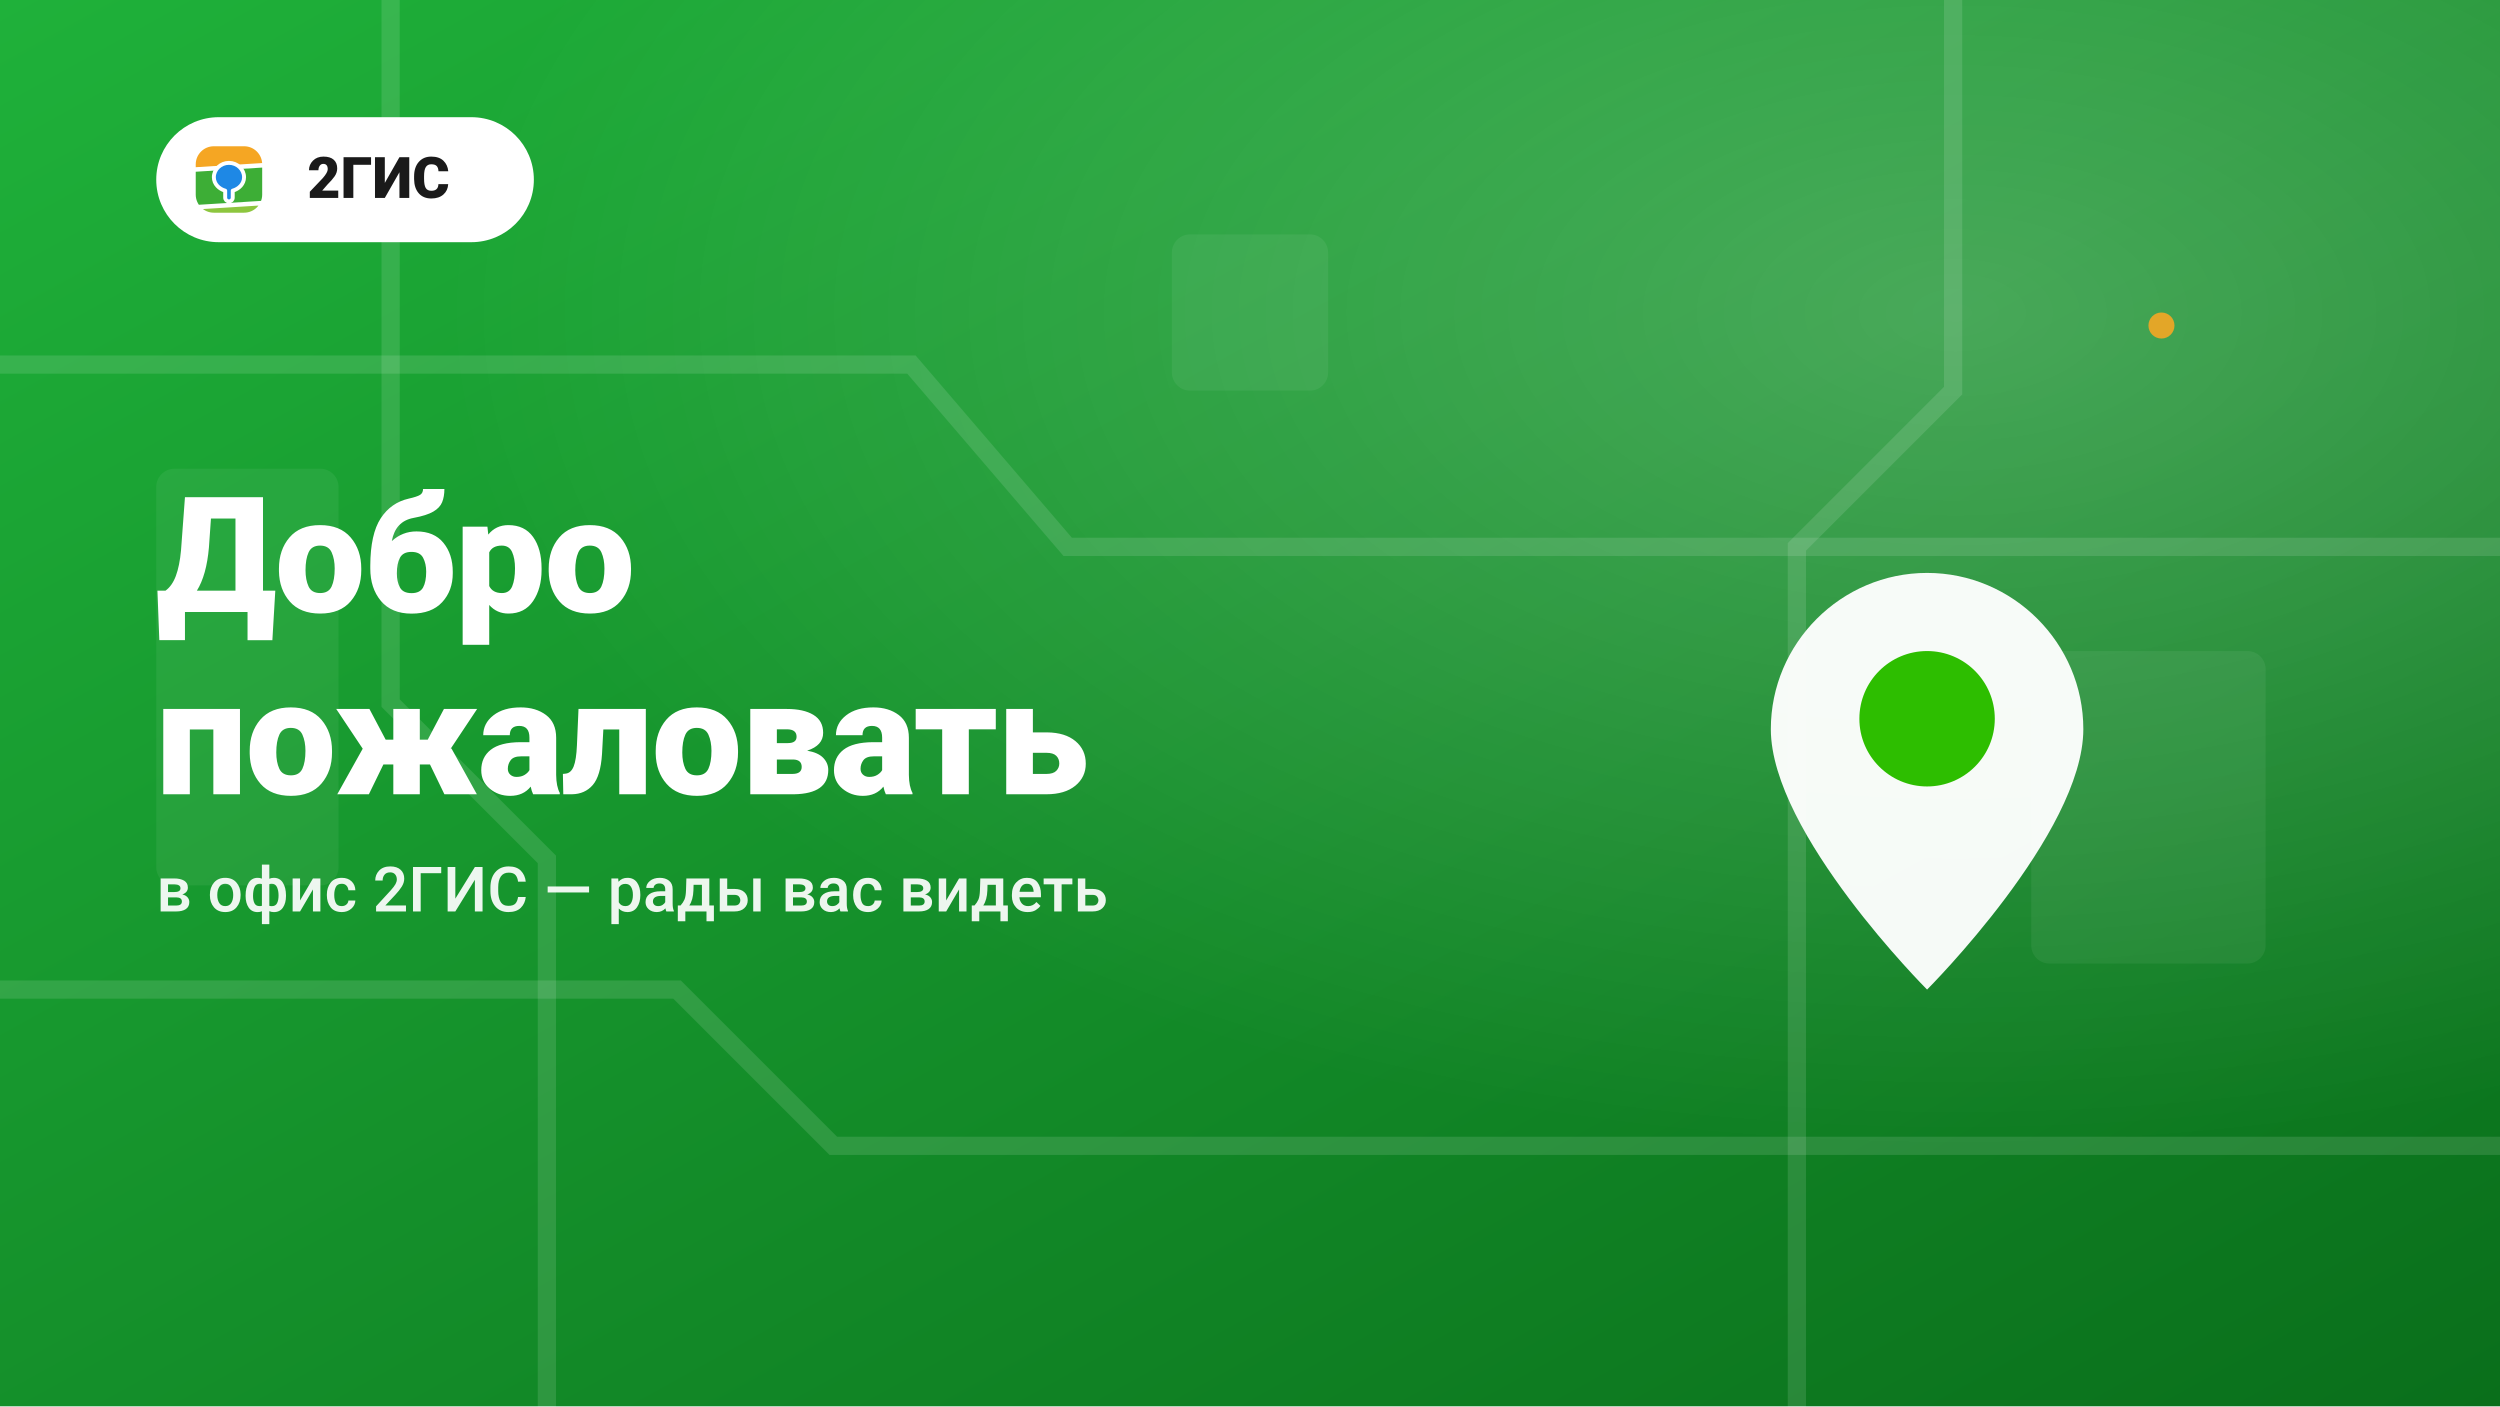
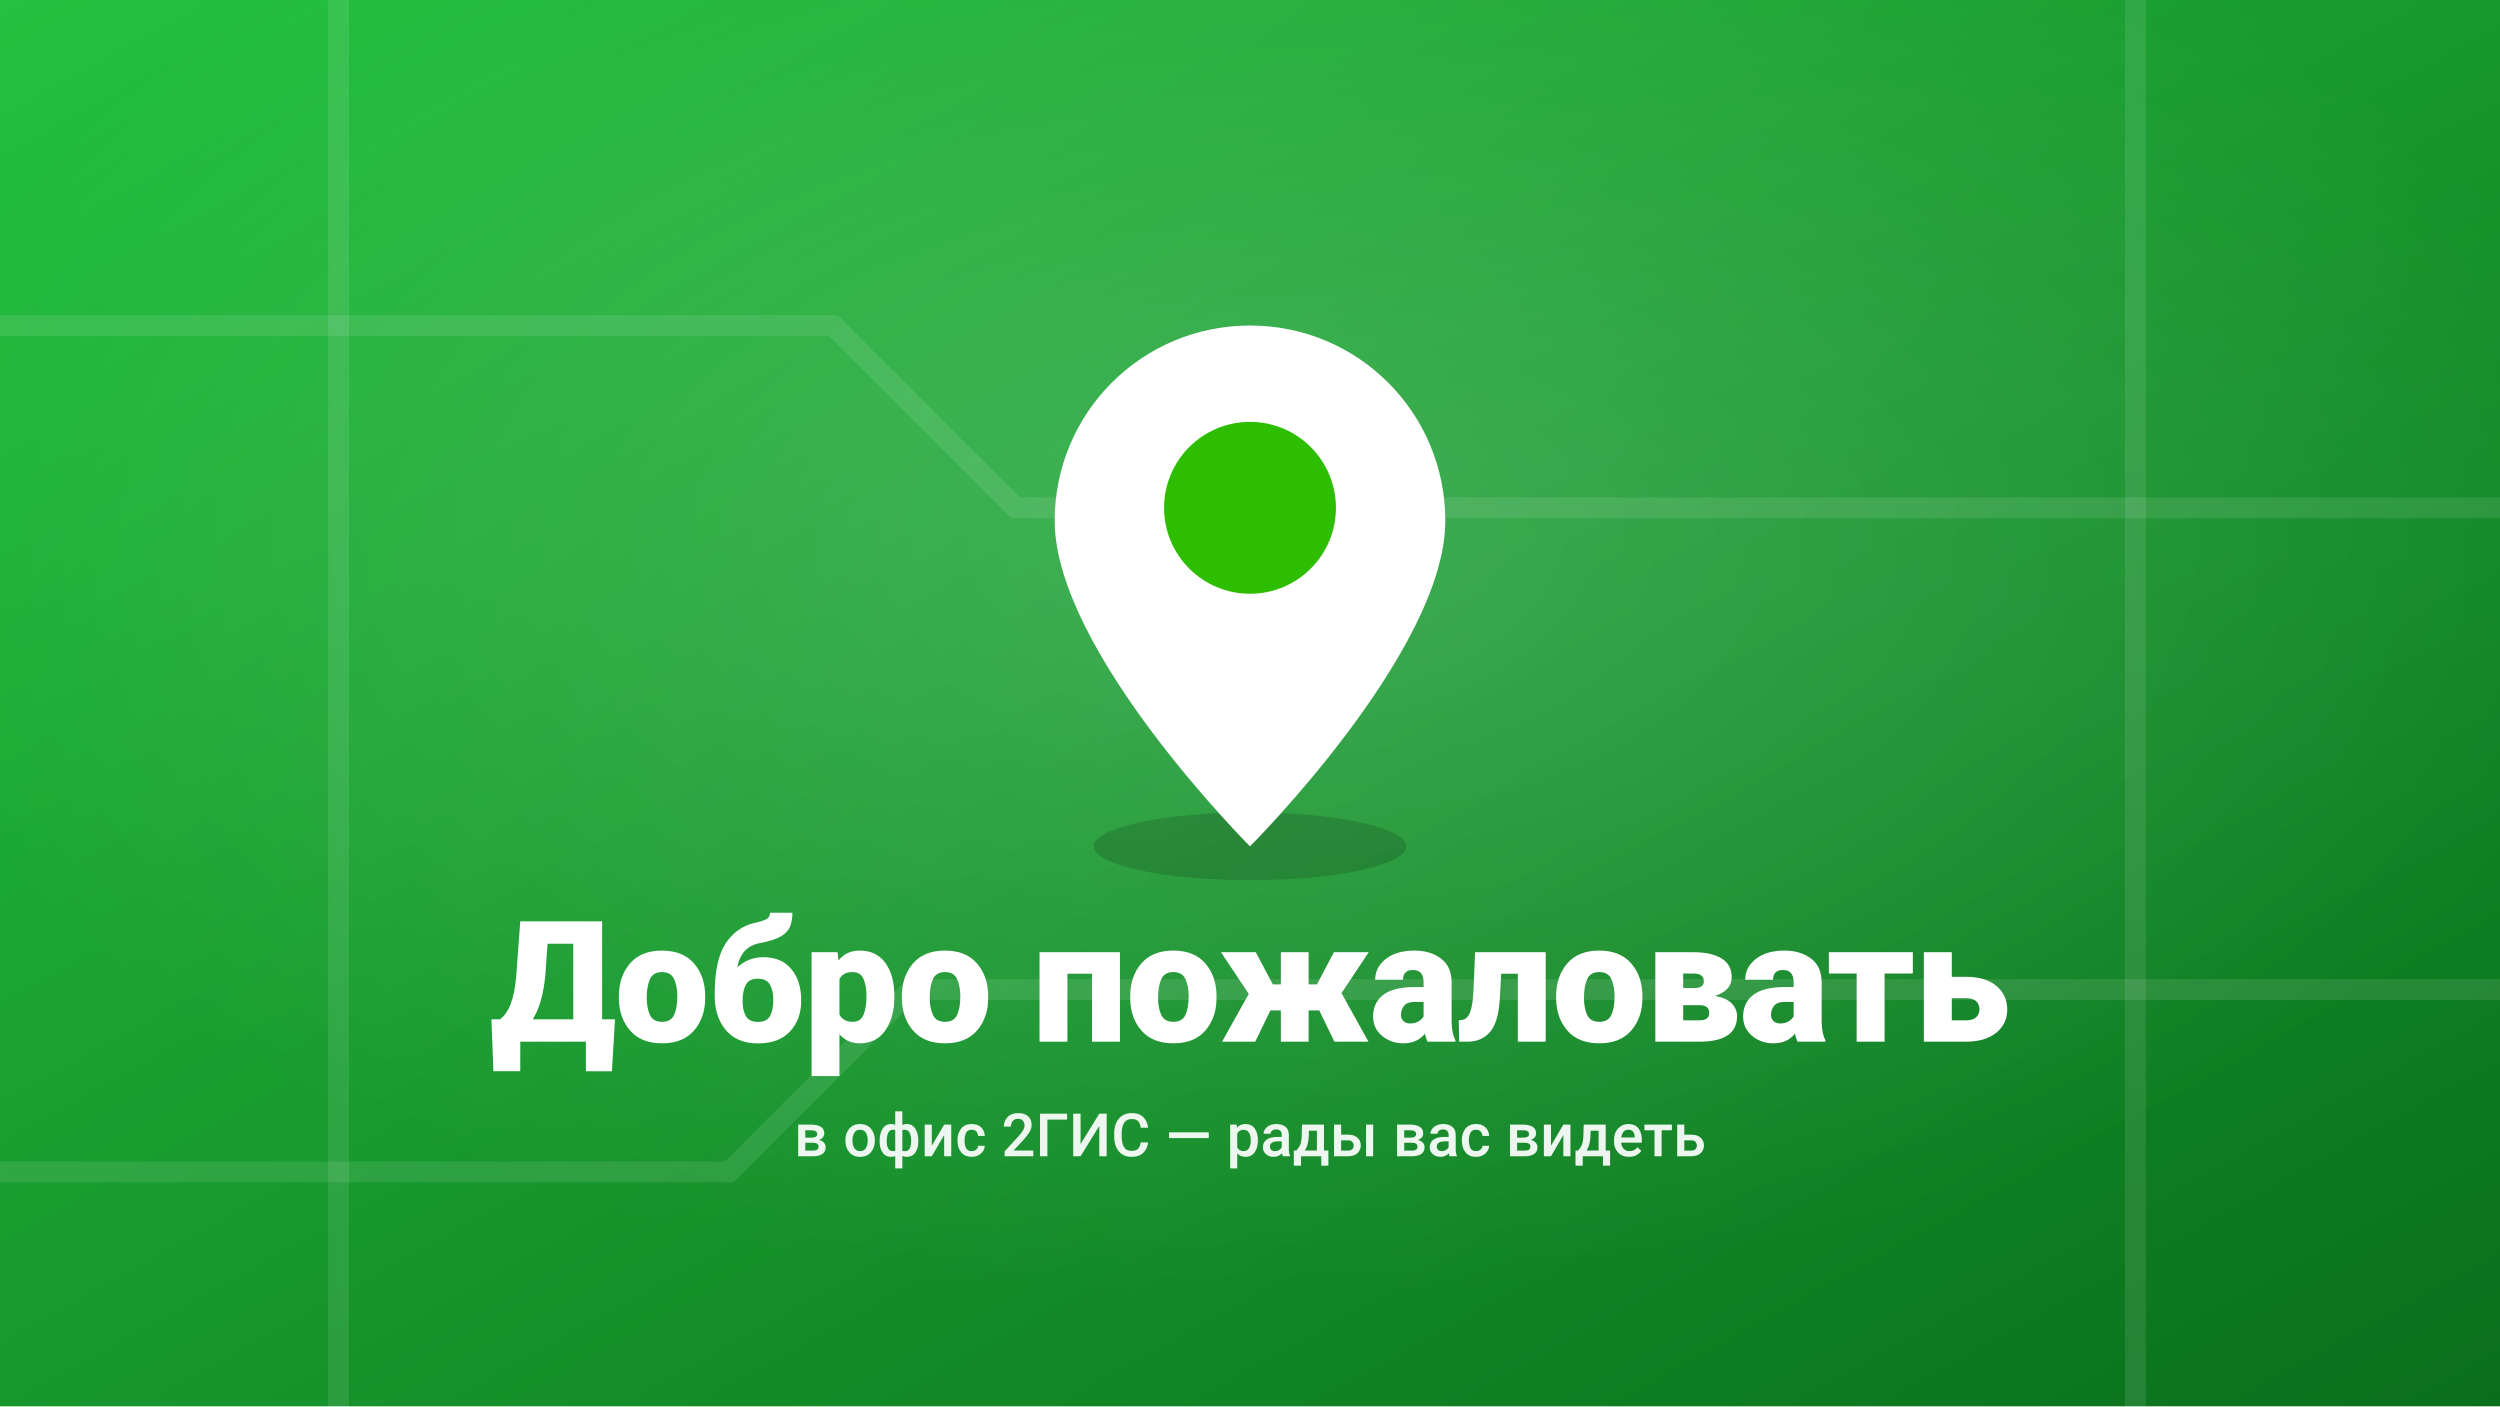
<svg xmlns="http://www.w3.org/2000/svg" viewBox="0 0 1920 1080" font-family="'Segoe UI', system-ui, -apple-system, Roboto, Arial, sans-serif">
  <defs>
    <linearGradient id="bg1" x1="0" y1="0" x2="1" y2="1">
-       <stop offset="0" stop-color="#1FB13A" />
+       <stop offset="0" stop-color="#23C13F" />
      <stop offset="1" stop-color="#0A6F1B" />
    </linearGradient>
-     <radialGradient id="glow1" cx="78%" cy="22%" r="60%">
-       <stop offset="0" stop-color="#FFFFFF" stop-opacity=".22" />
+     <radialGradient id="glow1" cx="50%" cy="38%" r="55%">
+       <stop offset="0" stop-color="#FFFFFF" stop-opacity=".18" />
      <stop offset="1" stop-color="#FFFFFF" stop-opacity="0" />
    </radialGradient>
-     <clipPath id="sq1">
-       <rect x="2" y="2" width="44" height="44" rx="12" />
-     </clipPath>
  </defs>
  <rect width="1920" height="1080" fill="url(#bg1)" />
  <rect width="1920" height="1080" fill="url(#glow1)" />
-   <g stroke="#FFFFFF" stroke-opacity=".12" stroke-width="14" fill="none" stroke-linecap="round">
-     <path d="M-50 280 L700 280 L820 420 L2000 420" />
-     <path d="M-50 760 L520 760 L640 880 L2000 880" />
-     <path d="M300 -50 L300 540 L420 660 L420 1130" />
-     <path d="M1500 -50 L1500 300 L1380 420 L1380 1130" />
+   <g stroke="#FFFFFF" stroke-opacity=".10" stroke-width="16" fill="none" stroke-linecap="round">
+     <path d="M-50 250 L640 250 L780 390 L2000 390" />
+     <path d="M-50 900 L560 900 L700 760 L2000 760" />
+     <path d="M260 -50 L260 1130" />
+     <path d="M1640 -50 L1640 1130" />
  </g>
-   <g fill="#FFFFFF" fill-opacity=".06">
-     <rect x="120" y="360" width="140" height="320" rx="14" />
-     <rect x="1560" y="500" width="180" height="240" rx="14" />
-     <rect x="900" y="180" width="120" height="120" rx="14" />
+   <g transform="translate(960,400)">
+     <ellipse cx="0" cy="250" rx="120" ry="26" fill="#000000" opacity=".15" />
+     <path d="M0 -150 C-83 -150 -150 -83 -150 0 C-150 100 0 250 0 250 C0 250 150 100 150 0 C150 -83 83 -150 0 -150 Z" fill="#FFFFFF" />
+     <circle cx="0" cy="-10" r="66" fill="#2DBE00" />
  </g>
-   <g fill="#F5A623" opacity=".9">
-     <circle cx="1660" cy="250" r="10" />
-   </g>
-   <g transform="translate(120,90)">
-     <rect width="290" height="96" rx="48" fill="#FFFFFF" />
-     <g transform="translate(28,20) scale(1.16)">
-       <g clip-path="url(#sq1)">
-         <rect x="0" y="0" width="48" height="48" fill="#ffffff" />
-         <polygon points="0,0 48,0 48,13 0,16" fill="#F5A623" />
-         <polygon points="0,19 48,16 48,38 0,41" fill="#3DAE36" />
-         <polygon points="0,44 48,41 48,48 0,48" fill="#8DC63F" />
-         <path d="M24 13 C18.5 13 14 17.3 14 22.5 C14 27 17.5 30.3 21.5 31.4 L21.5 36 C21.5 37.4 22.6 38.5 24 38.5 C25.4 38.5 26.5 37.4 26.5 36 L26.5 31.4 C30.5 30.3 34 27 34 22.5 C34 17.3 29.5 13 24 13 Z" fill="#1E88E5" stroke="#ffffff" stroke-width="2.6" stroke-linejoin="round" />
-       </g>
-     </g>
-     <text x="116" y="62" font-size="44" font-weight="800" fill="#1a1a1a">2ГИС</text>
-   </g>
-   <g transform="translate(120,470)" fill="#FFFFFF">
-     <text font-size="124" font-weight="800" letter-spacing="-1">Добро</text>
-     <text y="140" font-size="124" font-weight="800" letter-spacing="-1">пожаловать</text>
-     <text y="230" font-size="48" font-weight="500" fill-opacity=".92">в офис 2ГИС — рады вас видеть</text>
-   </g>
-   <g transform="translate(1480,560)">
-     <path d="M0 -120 C-66 -120 -120 -66 -120 0 C-120 80 0 200 0 200 C0 200 120 80 120 0 C120 -66 66 -120 0 -120 Z" fill="#FFFFFF" opacity=".96" />
-     <circle cx="0" cy="-8" r="52" fill="#2DBE00" />
+   <g fill="#FFFFFF" text-anchor="middle">
+     <text x="960" y="800" font-size="130" font-weight="800" letter-spacing="-1">Добро пожаловать</text>
+     <text x="960" y="888" font-size="46" font-weight="500" fill-opacity=".92">в офис 2ГИС — рады вас видеть</text>
  </g>
</svg>
